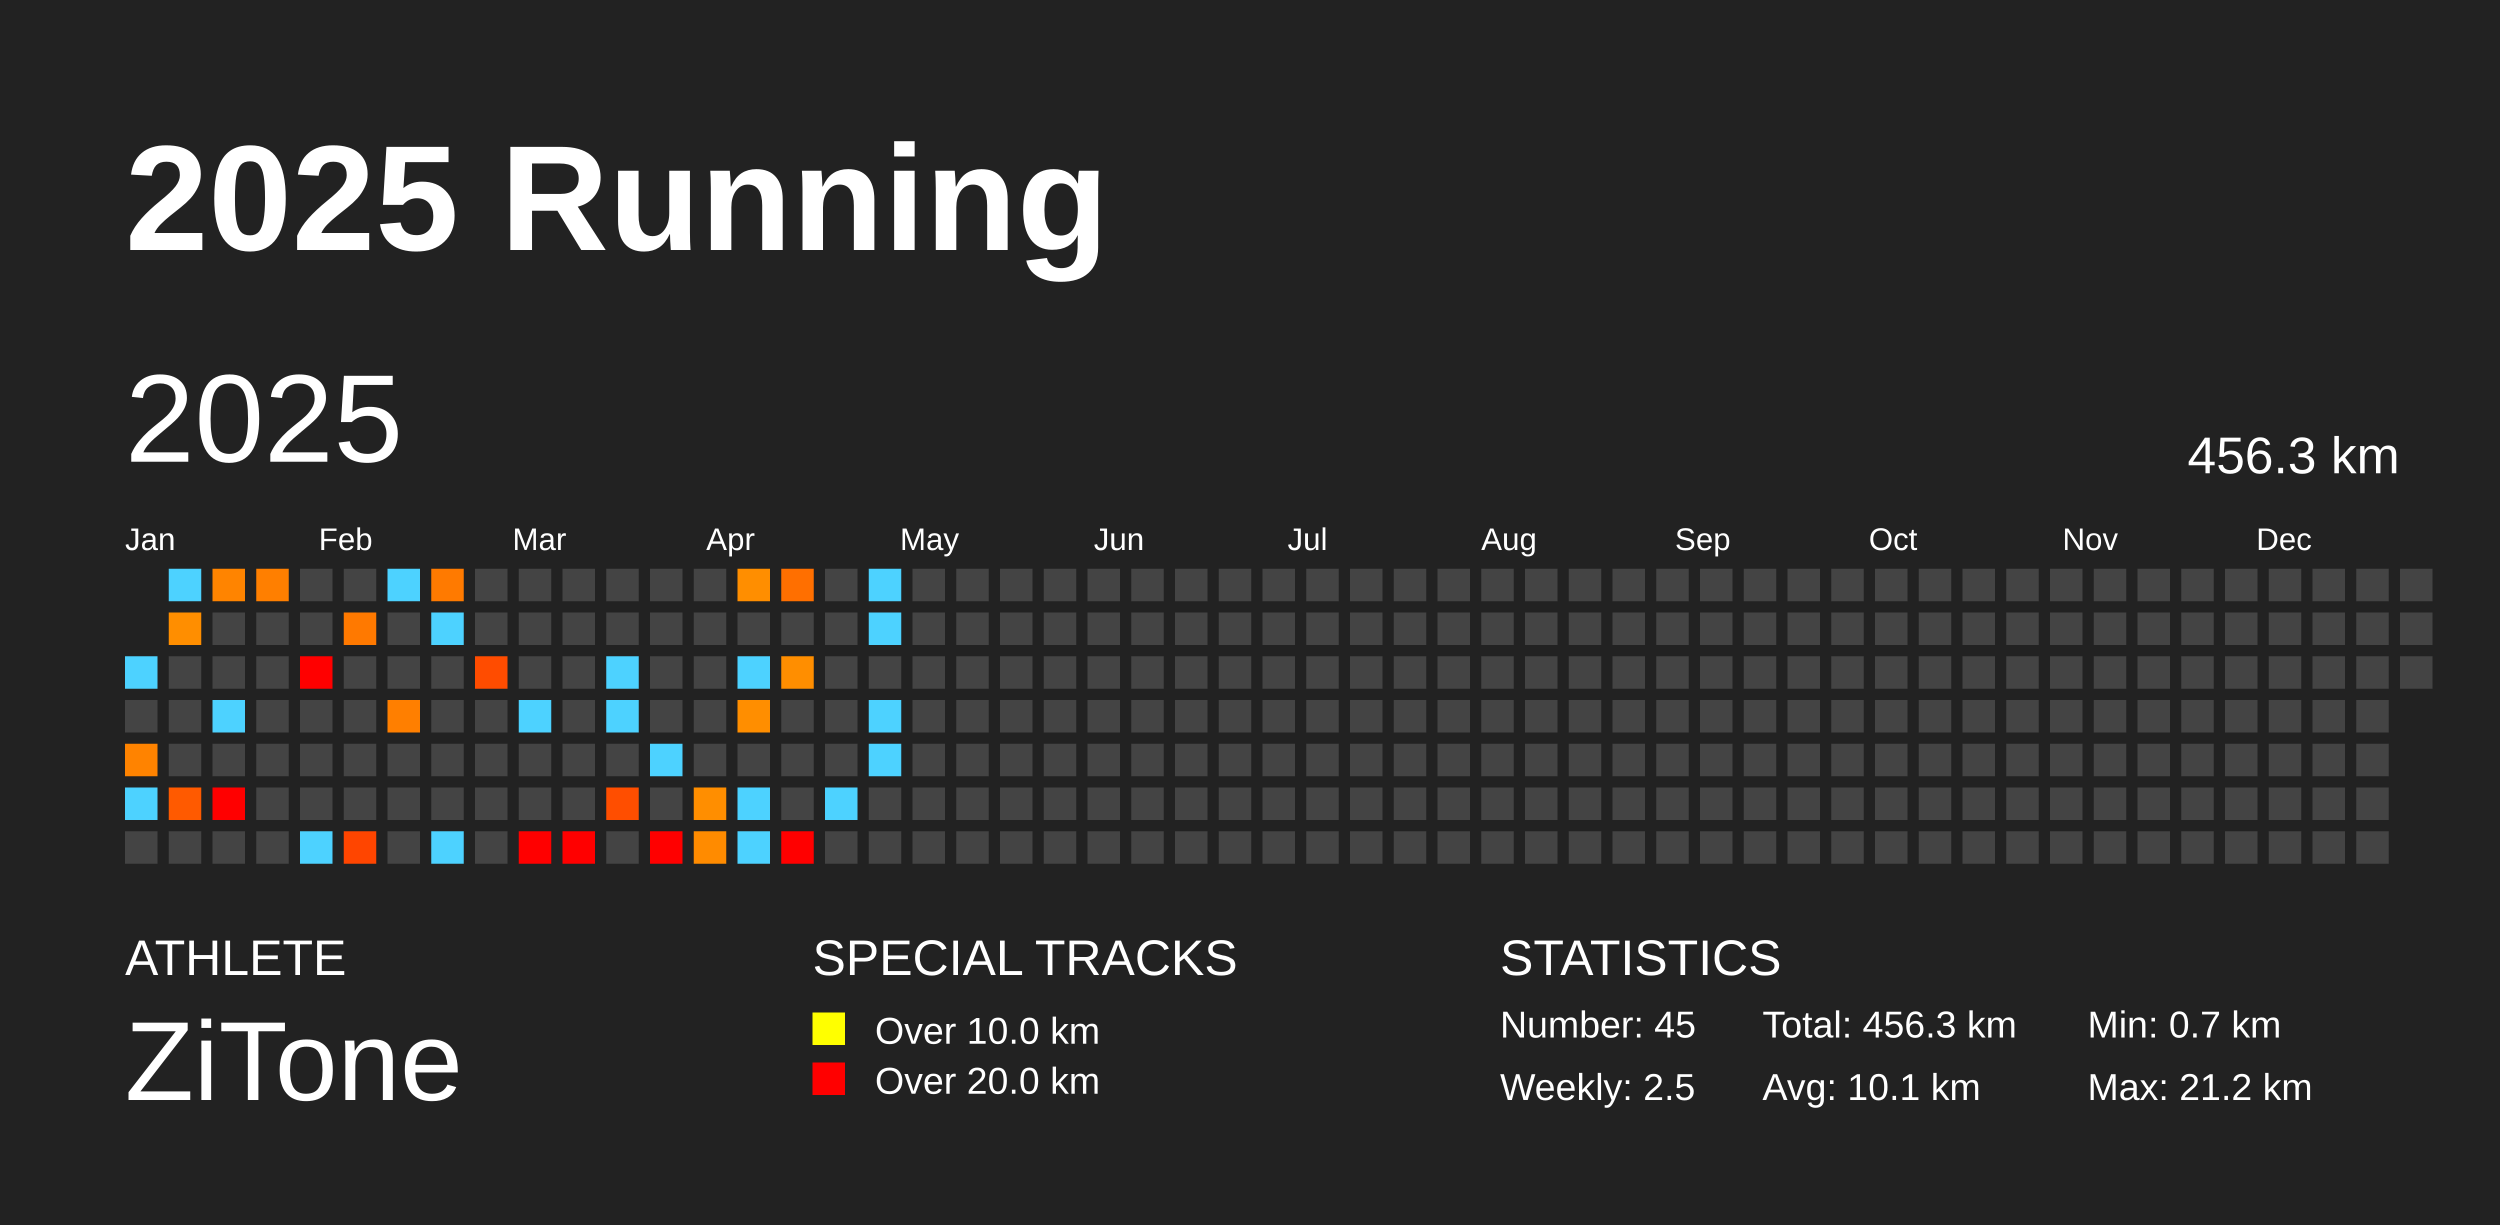
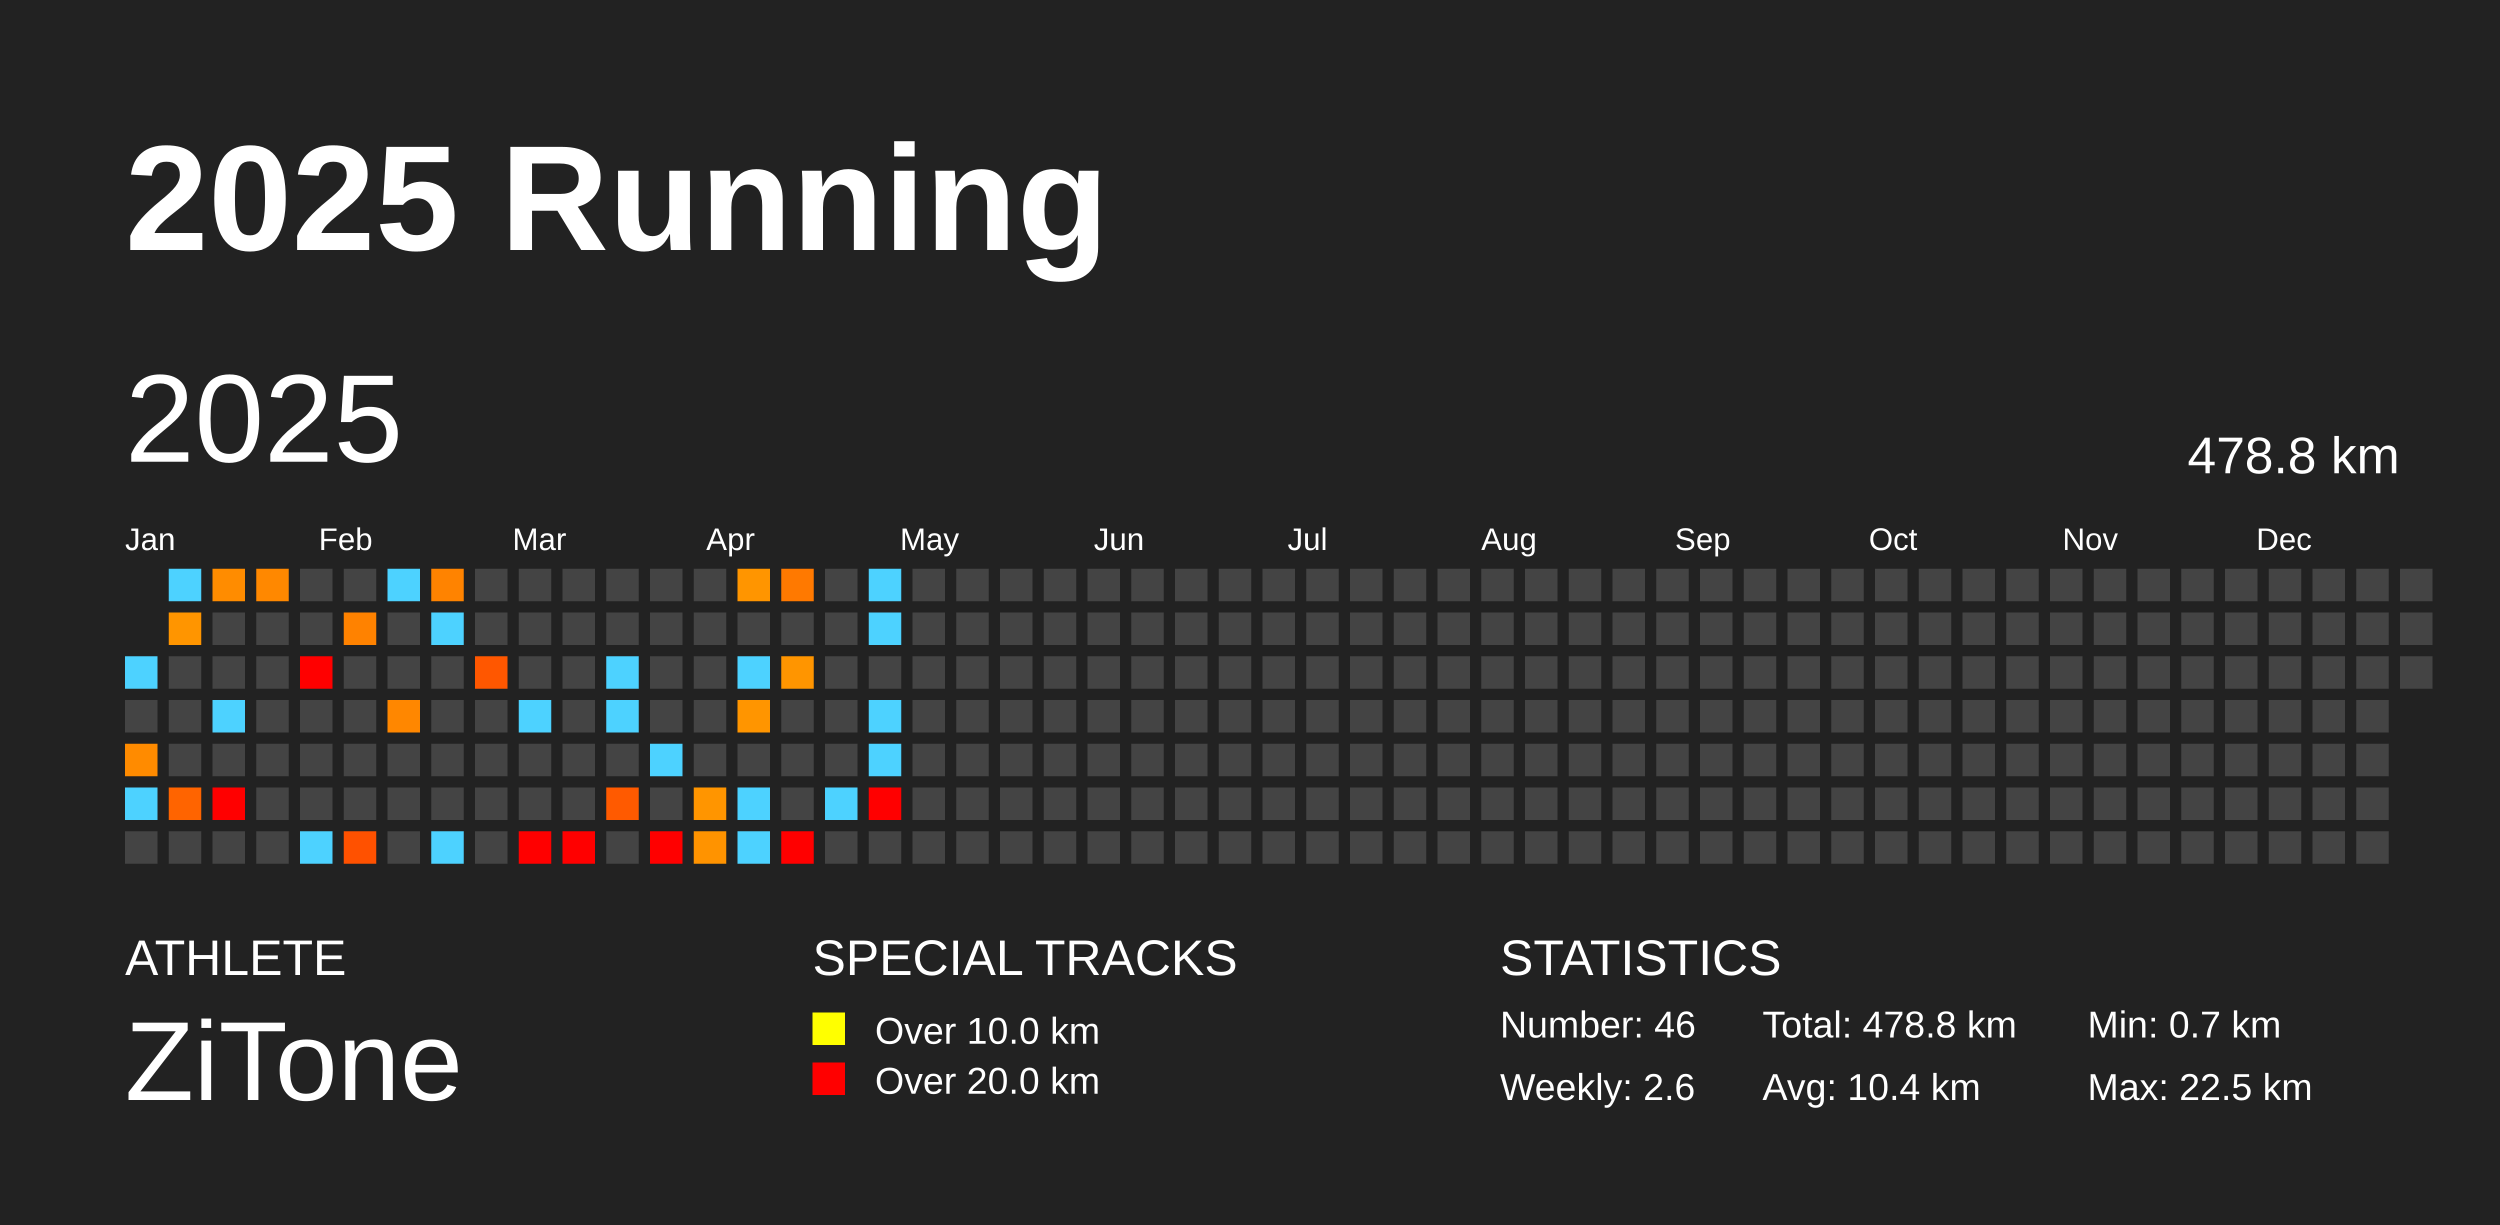
<svg xmlns="http://www.w3.org/2000/svg" baseProfile="full" height="98mm" version="1.1" viewBox="0,0,200,98" width="200mm">
  <defs />
  <rect fill="#222222" height="98" width="200" x="0" y="0" />
  <text fill="#FFFFFF" style="font-size:12px; font-family:Arial; font-weight:bold;" x="10" y="20">2025 Running</text>
  <text fill="#FFFFFF" style="font-size:4px; font-family:Arial" x="10" y="78">ATHLETE</text>
  <text fill="#FFFFFF" style="font-size:9px; font-family:Arial" x="10" y="88">ZiTone</text>
  <text fill="#FFFFFF" style="font-size:4px; font-family:Arial" x="65" y="78">SPECIAL TRACKS</text>
  <rect fill="yellow" height="2.6" width="2.6" x="65" y="81" />
  <text fill="#FFFFFF" style="font-size:3px; font-family:Arial" x="70" y="83.5">Over 10.0 km</text>
  <rect fill="red" height="2.6" width="2.6" x="65" y="85" />
  <text fill="#FFFFFF" style="font-size:3px; font-family:Arial" x="70" y="87.5">Over 20.0 km</text>
  <text fill="#FFFFFF" style="font-size:4px; font-family:Arial" x="120" y="78">STATISTICS</text>
-   <text fill="#FFFFFF" style="font-size:3px; font-family:Arial" x="120" y="83">Number: 45</text>
-   <text fill="#FFFFFF" style="font-size:3px; font-family:Arial" x="120" y="88">Weekly: 2.5</text>
-   <text fill="#FFFFFF" style="font-size:3px; font-family:Arial" x="141" y="83">Total: 456.3 km</text>
-   <text fill="#FFFFFF" style="font-size:3px; font-family:Arial" x="141" y="88">Avg: 10.1 km</text>
+   <text fill="#FFFFFF" style="font-size:3px; font-family:Arial" x="120" y="83">Number: 46</text>
+   <text fill="#FFFFFF" style="font-size:3px; font-family:Arial" x="120" y="88">Weekly: 2.6</text>
+   <text fill="#FFFFFF" style="font-size:3px; font-family:Arial" x="141" y="83">Total: 478.8 km</text>
+   <text fill="#FFFFFF" style="font-size:3px; font-family:Arial" x="141" y="88">Avg: 10.4 km</text>
  <text fill="#FFFFFF" style="font-size:3px; font-family:Arial" x="167" y="83">Min: 0.7 km</text>
-   <text fill="#FFFFFF" style="font-size:3px; font-family:Arial" x="167" y="88">Max: 21.2 km</text>
+   <text fill="#FFFFFF" style="font-size:3px; font-family:Arial" x="167" y="88">Max: 22.5 km</text>
  <text dominant-baseline="hanging" fill="#FFFFFF" style="font-size:10.0px; font-family:Arial;" x="10" y="30">2025</text>
-   <text dominant-baseline="hanging" fill="#FFFFFF" style="font-size:4.125px; font-family:Arial;" x="175" y="35">456.3 km</text>
+   <text dominant-baseline="hanging" fill="#FFFFFF" style="font-size:4.125px; font-family:Arial;" x="175" y="35">478.8 km</text>
  <text fill="#FFFFFF" style="font-size:2.5px; font-family:Arial" x="10.0" y="44">Jan</text>
  <text fill="#FFFFFF" style="font-size:2.5px; font-family:Arial" x="25.5" y="44">Feb</text>
  <text fill="#FFFFFF" style="font-size:2.5px; font-family:Arial" x="41.0" y="44">Mar</text>
  <text fill="#FFFFFF" style="font-size:2.5px; font-family:Arial" x="56.5" y="44">Apr</text>
  <text fill="#FFFFFF" style="font-size:2.5px; font-family:Arial" x="72.0" y="44">May</text>
  <text fill="#FFFFFF" style="font-size:2.5px; font-family:Arial" x="87.5" y="44">Jun</text>
  <text fill="#FFFFFF" style="font-size:2.5px; font-family:Arial" x="103.0" y="44">Jul</text>
  <text fill="#FFFFFF" style="font-size:2.5px; font-family:Arial" x="118.5" y="44">Aug</text>
  <text fill="#FFFFFF" style="font-size:2.5px; font-family:Arial" x="134.0" y="44">Sep</text>
  <text fill="#FFFFFF" style="font-size:2.5px; font-family:Arial" x="149.5" y="44">Oct</text>
  <text fill="#FFFFFF" style="font-size:2.5px; font-family:Arial" x="165.0" y="44">Nov</text>
  <text fill="#FFFFFF" style="font-size:2.5px; font-family:Arial" x="180.5" y="44">Dec</text>
  <rect fill="#4dd2ff" height="2.6" width="2.6" x="10.0" y="52.5" />
  <rect fill="#444444" height="2.6" width="2.6" x="10.0" y="56.0" />
-   <rect fill="#ff8300" height="2.6" width="2.6" x="10.0" y="59.5" />
+   <rect fill="#ff8b00" height="2.6" width="2.6" x="10.0" y="59.5" />
  <rect fill="#4dd2ff" height="2.6" width="2.6" x="10.0" y="63.0" />
  <rect fill="#444444" height="2.6" width="2.6" x="10.0" y="66.5" />
  <rect fill="#4dd2ff" height="2.6" width="2.6" x="13.5" y="45.5" />
-   <rect fill="#ff8e00" height="2.6" width="2.6" x="13.5" y="49.0" />
+   <rect fill="#ff9500" height="2.6" width="2.6" x="13.5" y="49.0" />
  <rect fill="#444444" height="2.6" width="2.6" x="13.5" y="52.5" />
  <rect fill="#444444" height="2.6" width="2.6" x="13.5" y="56.0" />
  <rect fill="#444444" height="2.6" width="2.6" x="13.5" y="59.5" />
-   <rect fill="#ff5a00" height="2.6" width="2.6" x="13.5" y="63.0" />
+   <rect fill="#ff6400" height="2.6" width="2.6" x="13.5" y="63.0" />
  <rect fill="#444444" height="2.6" width="2.6" x="13.5" y="66.5" />
-   <rect fill="#ff8400" height="2.6" width="2.6" x="17.0" y="45.5" />
+   <rect fill="#ff8c00" height="2.6" width="2.6" x="17.0" y="45.5" />
  <rect fill="#444444" height="2.6" width="2.6" x="17.0" y="49.0" />
  <rect fill="#444444" height="2.6" width="2.6" x="17.0" y="52.5" />
  <rect fill="#4dd2ff" height="2.6" width="2.6" x="17.0" y="56.0" />
  <rect fill="#444444" height="2.6" width="2.6" x="17.0" y="59.5" />
  <rect fill="red" height="2.6" width="2.6" x="17.0" y="63.0" />
  <rect fill="#444444" height="2.6" width="2.6" x="17.0" y="66.5" />
-   <rect fill="#ff7f00" height="2.6" width="2.6" x="20.5" y="45.5" />
+   <rect fill="#ff8800" height="2.6" width="2.6" x="20.5" y="45.5" />
  <rect fill="#444444" height="2.6" width="2.6" x="20.5" y="49.0" />
  <rect fill="#444444" height="2.6" width="2.6" x="20.5" y="52.5" />
  <rect fill="#444444" height="2.6" width="2.6" x="20.5" y="56.0" />
  <rect fill="#444444" height="2.6" width="2.6" x="20.5" y="59.5" />
  <rect fill="#444444" height="2.6" width="2.6" x="20.5" y="63.0" />
  <rect fill="#444444" height="2.6" width="2.6" x="20.5" y="66.5" />
  <rect fill="#444444" height="2.6" width="2.6" x="24.0" y="45.5" />
  <rect fill="#444444" height="2.6" width="2.6" x="24.0" y="49.0" />
  <rect fill="red" height="2.6" width="2.6" x="24.0" y="52.5" />
  <rect fill="#444444" height="2.6" width="2.6" x="24.0" y="56.0" />
  <rect fill="#444444" height="2.6" width="2.6" x="24.0" y="59.5" />
  <rect fill="#444444" height="2.6" width="2.6" x="24.0" y="63.0" />
  <rect fill="#4dd2ff" height="2.6" width="2.6" x="24.0" y="66.5" />
  <rect fill="#444444" height="2.6" width="2.6" x="27.5" y="45.5" />
-   <rect fill="#ff7900" height="2.6" width="2.6" x="27.5" y="49.0" />
+   <rect fill="#ff8200" height="2.6" width="2.6" x="27.5" y="49.0" />
  <rect fill="#444444" height="2.6" width="2.6" x="27.5" y="52.5" />
  <rect fill="#444444" height="2.6" width="2.6" x="27.5" y="56.0" />
  <rect fill="#444444" height="2.6" width="2.6" x="27.5" y="59.5" />
  <rect fill="#444444" height="2.6" width="2.6" x="27.5" y="63.0" />
-   <rect fill="#ff4500" height="2.6" width="2.6" x="27.5" y="66.5" />
+   <rect fill="#ff5100" height="2.6" width="2.6" x="27.5" y="66.5" />
  <rect fill="#4dd2ff" height="2.6" width="2.6" x="31.0" y="45.5" />
  <rect fill="#444444" height="2.6" width="2.6" x="31.0" y="49.0" />
  <rect fill="#444444" height="2.6" width="2.6" x="31.0" y="52.5" />
-   <rect fill="#ff7f00" height="2.6" width="2.6" x="31.0" y="56.0" />
+   <rect fill="#ff8700" height="2.6" width="2.6" x="31.0" y="56.0" />
  <rect fill="#444444" height="2.6" width="2.6" x="31.0" y="59.5" />
  <rect fill="#444444" height="2.6" width="2.6" x="31.0" y="63.0" />
  <rect fill="#444444" height="2.6" width="2.6" x="31.0" y="66.5" />
-   <rect fill="#ff7a00" height="2.6" width="2.6" x="34.5" y="45.5" />
+   <rect fill="#ff8300" height="2.6" width="2.6" x="34.5" y="45.5" />
  <rect fill="#4dd2ff" height="2.6" width="2.6" x="34.5" y="49.0" />
  <rect fill="#444444" height="2.6" width="2.6" x="34.5" y="52.5" />
  <rect fill="#444444" height="2.6" width="2.6" x="34.5" y="56.0" />
  <rect fill="#444444" height="2.6" width="2.6" x="34.5" y="59.5" />
  <rect fill="#444444" height="2.6" width="2.6" x="34.5" y="63.0" />
  <rect fill="#4dd2ff" height="2.6" width="2.6" x="34.5" y="66.5" />
  <rect fill="#444444" height="2.6" width="2.6" x="38.0" y="45.5" />
  <rect fill="#444444" height="2.6" width="2.6" x="38.0" y="49.0" />
-   <rect fill="#ff4c00" height="2.6" width="2.6" x="38.0" y="52.5" />
+   <rect fill="#ff5700" height="2.6" width="2.6" x="38.0" y="52.5" />
  <rect fill="#444444" height="2.6" width="2.6" x="38.0" y="56.0" />
  <rect fill="#444444" height="2.6" width="2.6" x="38.0" y="59.5" />
  <rect fill="#444444" height="2.6" width="2.6" x="38.0" y="63.0" />
  <rect fill="#444444" height="2.6" width="2.6" x="38.0" y="66.5" />
  <rect fill="#444444" height="2.6" width="2.6" x="41.5" y="45.5" />
  <rect fill="#444444" height="2.6" width="2.6" x="41.5" y="49.0" />
  <rect fill="#444444" height="2.6" width="2.6" x="41.5" y="52.5" />
  <rect fill="#4dd2ff" height="2.6" width="2.6" x="41.5" y="56.0" />
  <rect fill="#444444" height="2.6" width="2.6" x="41.5" y="59.5" />
  <rect fill="#444444" height="2.6" width="2.6" x="41.5" y="63.0" />
  <rect fill="red" height="2.6" width="2.6" x="41.5" y="66.5" />
  <rect fill="#444444" height="2.6" width="2.6" x="45.0" y="45.5" />
  <rect fill="#444444" height="2.6" width="2.6" x="45.0" y="49.0" />
  <rect fill="#444444" height="2.6" width="2.6" x="45.0" y="52.5" />
  <rect fill="#444444" height="2.6" width="2.6" x="45.0" y="56.0" />
  <rect fill="#444444" height="2.6" width="2.6" x="45.0" y="59.5" />
  <rect fill="#444444" height="2.6" width="2.6" x="45.0" y="63.0" />
  <rect fill="red" height="2.6" width="2.6" x="45.0" y="66.5" />
  <rect fill="#444444" height="2.6" width="2.6" x="48.5" y="45.5" />
  <rect fill="#444444" height="2.6" width="2.6" x="48.5" y="49.0" />
  <rect fill="#4dd2ff" height="2.6" width="2.6" x="48.5" y="52.5" />
  <rect fill="#4dd2ff" height="2.6" width="2.6" x="48.5" y="56.0" />
  <rect fill="#444444" height="2.6" width="2.6" x="48.5" y="59.5" />
-   <rect fill="#ff4e00" height="2.6" width="2.6" x="48.5" y="63.0" />
+   <rect fill="#ff5a00" height="2.6" width="2.6" x="48.5" y="63.0" />
  <rect fill="#444444" height="2.6" width="2.6" x="48.5" y="66.5" />
  <rect fill="#444444" height="2.6" width="2.6" x="52.0" y="45.5" />
  <rect fill="#444444" height="2.6" width="2.6" x="52.0" y="49.0" />
  <rect fill="#444444" height="2.6" width="2.6" x="52.0" y="52.5" />
  <rect fill="#444444" height="2.6" width="2.6" x="52.0" y="56.0" />
  <rect fill="#4dd2ff" height="2.6" width="2.6" x="52.0" y="59.5" />
  <rect fill="#444444" height="2.6" width="2.6" x="52.0" y="63.0" />
  <rect fill="red" height="2.6" width="2.6" x="52.0" y="66.5" />
  <rect fill="#444444" height="2.6" width="2.6" x="55.5" y="45.5" />
  <rect fill="#444444" height="2.6" width="2.6" x="55.5" y="49.0" />
  <rect fill="#444444" height="2.6" width="2.6" x="55.5" y="52.5" />
  <rect fill="#444444" height="2.6" width="2.6" x="55.5" y="56.0" />
  <rect fill="#444444" height="2.6" width="2.6" x="55.5" y="59.5" />
-   <rect fill="#ff8e00" height="2.6" width="2.6" x="55.5" y="63.0" />
-   <rect fill="#ff8b00" height="2.6" width="2.6" x="55.5" y="66.5" />
-   <rect fill="#ff8e00" height="2.6" width="2.6" x="59.0" y="45.5" />
+   <rect fill="#ff9500" height="2.6" width="2.6" x="55.5" y="63.0" />
+   <rect fill="#ff9300" height="2.6" width="2.6" x="55.5" y="66.5" />
+   <rect fill="#ff9500" height="2.6" width="2.6" x="59.0" y="45.5" />
  <rect fill="#444444" height="2.6" width="2.6" x="59.0" y="49.0" />
  <rect fill="#4dd2ff" height="2.6" width="2.6" x="59.0" y="52.5" />
-   <rect fill="#ff8e00" height="2.6" width="2.6" x="59.0" y="56.0" />
+   <rect fill="#ff9500" height="2.6" width="2.6" x="59.0" y="56.0" />
  <rect fill="#444444" height="2.6" width="2.6" x="59.0" y="59.5" />
  <rect fill="#4dd2ff" height="2.6" width="2.6" x="59.0" y="63.0" />
  <rect fill="#4dd2ff" height="2.6" width="2.6" x="59.0" y="66.5" />
-   <rect fill="#ff6f00" height="2.6" width="2.6" x="62.5" y="45.5" />
+   <rect fill="#ff7900" height="2.6" width="2.6" x="62.5" y="45.5" />
  <rect fill="#444444" height="2.6" width="2.6" x="62.5" y="49.0" />
-   <rect fill="#ff8e00" height="2.6" width="2.6" x="62.5" y="52.5" />
+   <rect fill="#ff9500" height="2.6" width="2.6" x="62.5" y="52.5" />
  <rect fill="#444444" height="2.6" width="2.6" x="62.5" y="56.0" />
  <rect fill="#444444" height="2.6" width="2.6" x="62.5" y="59.5" />
  <rect fill="#444444" height="2.6" width="2.6" x="62.5" y="63.0" />
  <rect fill="red" height="2.6" width="2.6" x="62.5" y="66.5" />
  <rect fill="#444444" height="2.6" width="2.6" x="66.0" y="45.5" />
  <rect fill="#444444" height="2.6" width="2.6" x="66.0" y="49.0" />
  <rect fill="#444444" height="2.6" width="2.6" x="66.0" y="52.5" />
  <rect fill="#444444" height="2.6" width="2.6" x="66.0" y="56.0" />
  <rect fill="#444444" height="2.6" width="2.6" x="66.0" y="59.5" />
  <rect fill="#4dd2ff" height="2.6" width="2.6" x="66.0" y="63.0" />
  <rect fill="#444444" height="2.6" width="2.6" x="66.0" y="66.5" />
  <rect fill="#4dd2ff" height="2.6" width="2.6" x="69.5" y="45.5" />
  <rect fill="#4dd2ff" height="2.6" width="2.6" x="69.5" y="49.0" />
  <rect fill="#444444" height="2.6" width="2.6" x="69.5" y="52.5" />
  <rect fill="#4dd2ff" height="2.6" width="2.6" x="69.5" y="56.0" />
  <rect fill="#4dd2ff" height="2.6" width="2.6" x="69.5" y="59.5" />
-   <rect fill="#444444" height="2.6" width="2.6" x="69.5" y="63.0" />
+   <rect fill="red" height="2.6" width="2.6" x="69.5" y="63.0" />
  <rect fill="#444444" height="2.6" width="2.6" x="69.5" y="66.5" />
  <rect fill="#444444" height="2.6" width="2.6" x="73.0" y="45.5" />
  <rect fill="#444444" height="2.6" width="2.6" x="73.0" y="49.0" />
  <rect fill="#444444" height="2.6" width="2.6" x="73.0" y="52.5" />
  <rect fill="#444444" height="2.6" width="2.6" x="73.0" y="56.0" />
  <rect fill="#444444" height="2.6" width="2.6" x="73.0" y="59.5" />
  <rect fill="#444444" height="2.6" width="2.6" x="73.0" y="63.0" />
  <rect fill="#444444" height="2.6" width="2.6" x="73.0" y="66.5" />
  <rect fill="#444444" height="2.6" width="2.6" x="76.5" y="45.5" />
  <rect fill="#444444" height="2.6" width="2.6" x="76.5" y="49.0" />
  <rect fill="#444444" height="2.6" width="2.6" x="76.5" y="52.5" />
  <rect fill="#444444" height="2.6" width="2.6" x="76.5" y="56.0" />
  <rect fill="#444444" height="2.6" width="2.6" x="76.5" y="59.5" />
  <rect fill="#444444" height="2.6" width="2.6" x="76.5" y="63.0" />
  <rect fill="#444444" height="2.6" width="2.6" x="76.5" y="66.5" />
  <rect fill="#444444" height="2.6" width="2.6" x="80.0" y="45.5" />
  <rect fill="#444444" height="2.6" width="2.6" x="80.0" y="49.0" />
  <rect fill="#444444" height="2.6" width="2.6" x="80.0" y="52.5" />
  <rect fill="#444444" height="2.6" width="2.6" x="80.0" y="56.0" />
  <rect fill="#444444" height="2.6" width="2.6" x="80.0" y="59.5" />
  <rect fill="#444444" height="2.6" width="2.6" x="80.0" y="63.0" />
  <rect fill="#444444" height="2.6" width="2.6" x="80.0" y="66.5" />
  <rect fill="#444444" height="2.6" width="2.6" x="83.5" y="45.5" />
  <rect fill="#444444" height="2.6" width="2.6" x="83.5" y="49.0" />
  <rect fill="#444444" height="2.6" width="2.6" x="83.5" y="52.5" />
  <rect fill="#444444" height="2.6" width="2.6" x="83.5" y="56.0" />
  <rect fill="#444444" height="2.6" width="2.6" x="83.5" y="59.5" />
  <rect fill="#444444" height="2.6" width="2.6" x="83.5" y="63.0" />
  <rect fill="#444444" height="2.6" width="2.6" x="83.5" y="66.5" />
  <rect fill="#444444" height="2.6" width="2.6" x="87.0" y="45.5" />
  <rect fill="#444444" height="2.6" width="2.6" x="87.0" y="49.0" />
  <rect fill="#444444" height="2.6" width="2.6" x="87.0" y="52.5" />
  <rect fill="#444444" height="2.6" width="2.6" x="87.0" y="56.0" />
  <rect fill="#444444" height="2.6" width="2.6" x="87.0" y="59.5" />
  <rect fill="#444444" height="2.6" width="2.6" x="87.0" y="63.0" />
  <rect fill="#444444" height="2.6" width="2.6" x="87.0" y="66.5" />
  <rect fill="#444444" height="2.6" width="2.6" x="90.5" y="45.5" />
  <rect fill="#444444" height="2.6" width="2.6" x="90.5" y="49.0" />
  <rect fill="#444444" height="2.6" width="2.6" x="90.5" y="52.5" />
  <rect fill="#444444" height="2.6" width="2.6" x="90.5" y="56.0" />
  <rect fill="#444444" height="2.6" width="2.6" x="90.5" y="59.5" />
  <rect fill="#444444" height="2.6" width="2.6" x="90.5" y="63.0" />
  <rect fill="#444444" height="2.6" width="2.6" x="90.5" y="66.5" />
  <rect fill="#444444" height="2.6" width="2.6" x="94.0" y="45.5" />
  <rect fill="#444444" height="2.6" width="2.6" x="94.0" y="49.0" />
  <rect fill="#444444" height="2.6" width="2.6" x="94.0" y="52.5" />
  <rect fill="#444444" height="2.6" width="2.6" x="94.0" y="56.0" />
  <rect fill="#444444" height="2.6" width="2.6" x="94.0" y="59.5" />
  <rect fill="#444444" height="2.6" width="2.6" x="94.0" y="63.0" />
  <rect fill="#444444" height="2.6" width="2.6" x="94.0" y="66.5" />
  <rect fill="#444444" height="2.6" width="2.6" x="97.5" y="45.5" />
  <rect fill="#444444" height="2.6" width="2.6" x="97.5" y="49.0" />
  <rect fill="#444444" height="2.6" width="2.6" x="97.5" y="52.5" />
  <rect fill="#444444" height="2.6" width="2.6" x="97.5" y="56.0" />
  <rect fill="#444444" height="2.6" width="2.6" x="97.5" y="59.5" />
  <rect fill="#444444" height="2.6" width="2.6" x="97.5" y="63.0" />
  <rect fill="#444444" height="2.6" width="2.6" x="97.5" y="66.5" />
  <rect fill="#444444" height="2.6" width="2.6" x="101.0" y="45.5" />
  <rect fill="#444444" height="2.6" width="2.6" x="101.0" y="49.0" />
  <rect fill="#444444" height="2.6" width="2.6" x="101.0" y="52.5" />
  <rect fill="#444444" height="2.6" width="2.6" x="101.0" y="56.0" />
  <rect fill="#444444" height="2.6" width="2.6" x="101.0" y="59.5" />
  <rect fill="#444444" height="2.6" width="2.6" x="101.0" y="63.0" />
  <rect fill="#444444" height="2.6" width="2.6" x="101.0" y="66.5" />
  <rect fill="#444444" height="2.6" width="2.6" x="104.5" y="45.5" />
  <rect fill="#444444" height="2.6" width="2.6" x="104.5" y="49.0" />
  <rect fill="#444444" height="2.6" width="2.6" x="104.5" y="52.5" />
  <rect fill="#444444" height="2.6" width="2.6" x="104.5" y="56.0" />
  <rect fill="#444444" height="2.6" width="2.6" x="104.5" y="59.5" />
  <rect fill="#444444" height="2.6" width="2.6" x="104.5" y="63.0" />
  <rect fill="#444444" height="2.6" width="2.6" x="104.5" y="66.5" />
  <rect fill="#444444" height="2.6" width="2.6" x="108.0" y="45.5" />
  <rect fill="#444444" height="2.6" width="2.6" x="108.0" y="49.0" />
  <rect fill="#444444" height="2.6" width="2.6" x="108.0" y="52.5" />
  <rect fill="#444444" height="2.6" width="2.6" x="108.0" y="56.0" />
  <rect fill="#444444" height="2.6" width="2.6" x="108.0" y="59.5" />
  <rect fill="#444444" height="2.6" width="2.6" x="108.0" y="63.0" />
  <rect fill="#444444" height="2.6" width="2.6" x="108.0" y="66.5" />
  <rect fill="#444444" height="2.6" width="2.6" x="111.5" y="45.5" />
  <rect fill="#444444" height="2.6" width="2.6" x="111.5" y="49.0" />
  <rect fill="#444444" height="2.6" width="2.6" x="111.5" y="52.5" />
  <rect fill="#444444" height="2.6" width="2.6" x="111.5" y="56.0" />
  <rect fill="#444444" height="2.6" width="2.6" x="111.5" y="59.5" />
  <rect fill="#444444" height="2.6" width="2.6" x="111.5" y="63.0" />
  <rect fill="#444444" height="2.6" width="2.6" x="111.5" y="66.5" />
  <rect fill="#444444" height="2.6" width="2.6" x="115.0" y="45.5" />
  <rect fill="#444444" height="2.6" width="2.6" x="115.0" y="49.0" />
  <rect fill="#444444" height="2.6" width="2.6" x="115.0" y="52.5" />
  <rect fill="#444444" height="2.6" width="2.6" x="115.0" y="56.0" />
  <rect fill="#444444" height="2.6" width="2.6" x="115.0" y="59.5" />
  <rect fill="#444444" height="2.6" width="2.6" x="115.0" y="63.0" />
  <rect fill="#444444" height="2.6" width="2.6" x="115.0" y="66.5" />
  <rect fill="#444444" height="2.6" width="2.6" x="118.5" y="45.5" />
  <rect fill="#444444" height="2.6" width="2.6" x="118.5" y="49.0" />
  <rect fill="#444444" height="2.6" width="2.6" x="118.5" y="52.5" />
  <rect fill="#444444" height="2.6" width="2.6" x="118.5" y="56.0" />
  <rect fill="#444444" height="2.6" width="2.6" x="118.5" y="59.5" />
  <rect fill="#444444" height="2.6" width="2.6" x="118.5" y="63.0" />
  <rect fill="#444444" height="2.6" width="2.6" x="118.5" y="66.5" />
  <rect fill="#444444" height="2.6" width="2.6" x="122.0" y="45.5" />
  <rect fill="#444444" height="2.6" width="2.6" x="122.0" y="49.0" />
  <rect fill="#444444" height="2.6" width="2.6" x="122.0" y="52.5" />
  <rect fill="#444444" height="2.6" width="2.6" x="122.0" y="56.0" />
  <rect fill="#444444" height="2.6" width="2.6" x="122.0" y="59.5" />
  <rect fill="#444444" height="2.6" width="2.6" x="122.0" y="63.0" />
  <rect fill="#444444" height="2.6" width="2.6" x="122.0" y="66.5" />
  <rect fill="#444444" height="2.6" width="2.6" x="125.5" y="45.5" />
  <rect fill="#444444" height="2.6" width="2.6" x="125.5" y="49.0" />
  <rect fill="#444444" height="2.6" width="2.6" x="125.5" y="52.5" />
  <rect fill="#444444" height="2.6" width="2.6" x="125.5" y="56.0" />
  <rect fill="#444444" height="2.6" width="2.6" x="125.5" y="59.5" />
  <rect fill="#444444" height="2.6" width="2.6" x="125.5" y="63.0" />
  <rect fill="#444444" height="2.6" width="2.6" x="125.5" y="66.5" />
  <rect fill="#444444" height="2.6" width="2.6" x="129.0" y="45.5" />
  <rect fill="#444444" height="2.6" width="2.6" x="129.0" y="49.0" />
  <rect fill="#444444" height="2.6" width="2.6" x="129.0" y="52.5" />
  <rect fill="#444444" height="2.6" width="2.6" x="129.0" y="56.0" />
  <rect fill="#444444" height="2.6" width="2.6" x="129.0" y="59.5" />
  <rect fill="#444444" height="2.6" width="2.6" x="129.0" y="63.0" />
  <rect fill="#444444" height="2.6" width="2.6" x="129.0" y="66.5" />
  <rect fill="#444444" height="2.6" width="2.6" x="132.5" y="45.5" />
  <rect fill="#444444" height="2.6" width="2.6" x="132.5" y="49.0" />
  <rect fill="#444444" height="2.6" width="2.6" x="132.5" y="52.5" />
  <rect fill="#444444" height="2.6" width="2.6" x="132.5" y="56.0" />
  <rect fill="#444444" height="2.6" width="2.6" x="132.5" y="59.5" />
  <rect fill="#444444" height="2.6" width="2.6" x="132.5" y="63.0" />
  <rect fill="#444444" height="2.6" width="2.6" x="132.5" y="66.5" />
  <rect fill="#444444" height="2.6" width="2.6" x="136.0" y="45.5" />
  <rect fill="#444444" height="2.6" width="2.6" x="136.0" y="49.0" />
  <rect fill="#444444" height="2.6" width="2.6" x="136.0" y="52.5" />
  <rect fill="#444444" height="2.6" width="2.6" x="136.0" y="56.0" />
  <rect fill="#444444" height="2.6" width="2.6" x="136.0" y="59.5" />
  <rect fill="#444444" height="2.6" width="2.6" x="136.0" y="63.0" />
  <rect fill="#444444" height="2.6" width="2.6" x="136.0" y="66.5" />
  <rect fill="#444444" height="2.6" width="2.6" x="139.5" y="45.5" />
  <rect fill="#444444" height="2.6" width="2.6" x="139.5" y="49.0" />
  <rect fill="#444444" height="2.6" width="2.6" x="139.5" y="52.5" />
  <rect fill="#444444" height="2.6" width="2.6" x="139.5" y="56.0" />
  <rect fill="#444444" height="2.6" width="2.6" x="139.5" y="59.5" />
  <rect fill="#444444" height="2.6" width="2.6" x="139.5" y="63.0" />
  <rect fill="#444444" height="2.6" width="2.6" x="139.5" y="66.5" />
  <rect fill="#444444" height="2.6" width="2.6" x="143.0" y="45.5" />
  <rect fill="#444444" height="2.6" width="2.6" x="143.0" y="49.0" />
  <rect fill="#444444" height="2.6" width="2.6" x="143.0" y="52.5" />
  <rect fill="#444444" height="2.6" width="2.6" x="143.0" y="56.0" />
  <rect fill="#444444" height="2.6" width="2.6" x="143.0" y="59.5" />
  <rect fill="#444444" height="2.6" width="2.6" x="143.0" y="63.0" />
  <rect fill="#444444" height="2.6" width="2.6" x="143.0" y="66.5" />
  <rect fill="#444444" height="2.6" width="2.6" x="146.5" y="45.5" />
  <rect fill="#444444" height="2.6" width="2.6" x="146.5" y="49.0" />
  <rect fill="#444444" height="2.6" width="2.6" x="146.5" y="52.5" />
  <rect fill="#444444" height="2.6" width="2.6" x="146.5" y="56.0" />
  <rect fill="#444444" height="2.6" width="2.6" x="146.5" y="59.5" />
  <rect fill="#444444" height="2.6" width="2.6" x="146.5" y="63.0" />
  <rect fill="#444444" height="2.6" width="2.6" x="146.5" y="66.5" />
  <rect fill="#444444" height="2.6" width="2.6" x="150.0" y="45.5" />
  <rect fill="#444444" height="2.6" width="2.6" x="150.0" y="49.0" />
  <rect fill="#444444" height="2.6" width="2.6" x="150.0" y="52.5" />
  <rect fill="#444444" height="2.6" width="2.6" x="150.0" y="56.0" />
  <rect fill="#444444" height="2.6" width="2.6" x="150.0" y="59.5" />
  <rect fill="#444444" height="2.6" width="2.6" x="150.0" y="63.0" />
  <rect fill="#444444" height="2.6" width="2.6" x="150.0" y="66.5" />
  <rect fill="#444444" height="2.6" width="2.6" x="153.5" y="45.5" />
  <rect fill="#444444" height="2.6" width="2.6" x="153.5" y="49.0" />
  <rect fill="#444444" height="2.6" width="2.6" x="153.5" y="52.5" />
  <rect fill="#444444" height="2.6" width="2.6" x="153.5" y="56.0" />
  <rect fill="#444444" height="2.6" width="2.6" x="153.5" y="59.5" />
  <rect fill="#444444" height="2.6" width="2.6" x="153.5" y="63.0" />
  <rect fill="#444444" height="2.6" width="2.6" x="153.5" y="66.5" />
  <rect fill="#444444" height="2.6" width="2.6" x="157.0" y="45.5" />
  <rect fill="#444444" height="2.6" width="2.6" x="157.0" y="49.0" />
  <rect fill="#444444" height="2.6" width="2.6" x="157.0" y="52.5" />
  <rect fill="#444444" height="2.6" width="2.6" x="157.0" y="56.0" />
  <rect fill="#444444" height="2.6" width="2.6" x="157.0" y="59.5" />
  <rect fill="#444444" height="2.6" width="2.6" x="157.0" y="63.0" />
  <rect fill="#444444" height="2.6" width="2.6" x="157.0" y="66.5" />
  <rect fill="#444444" height="2.6" width="2.6" x="160.5" y="45.5" />
  <rect fill="#444444" height="2.6" width="2.6" x="160.5" y="49.0" />
  <rect fill="#444444" height="2.6" width="2.6" x="160.5" y="52.5" />
  <rect fill="#444444" height="2.6" width="2.6" x="160.5" y="56.0" />
  <rect fill="#444444" height="2.6" width="2.6" x="160.5" y="59.5" />
  <rect fill="#444444" height="2.6" width="2.6" x="160.5" y="63.0" />
  <rect fill="#444444" height="2.6" width="2.6" x="160.5" y="66.5" />
  <rect fill="#444444" height="2.6" width="2.6" x="164.0" y="45.5" />
  <rect fill="#444444" height="2.6" width="2.6" x="164.0" y="49.0" />
  <rect fill="#444444" height="2.6" width="2.6" x="164.0" y="52.5" />
  <rect fill="#444444" height="2.6" width="2.6" x="164.0" y="56.0" />
  <rect fill="#444444" height="2.6" width="2.6" x="164.0" y="59.5" />
  <rect fill="#444444" height="2.6" width="2.6" x="164.0" y="63.0" />
  <rect fill="#444444" height="2.6" width="2.6" x="164.0" y="66.5" />
  <rect fill="#444444" height="2.6" width="2.6" x="167.5" y="45.5" />
  <rect fill="#444444" height="2.6" width="2.6" x="167.5" y="49.0" />
  <rect fill="#444444" height="2.6" width="2.6" x="167.5" y="52.5" />
  <rect fill="#444444" height="2.6" width="2.6" x="167.5" y="56.0" />
  <rect fill="#444444" height="2.6" width="2.6" x="167.5" y="59.5" />
  <rect fill="#444444" height="2.6" width="2.6" x="167.5" y="63.0" />
  <rect fill="#444444" height="2.6" width="2.6" x="167.5" y="66.5" />
  <rect fill="#444444" height="2.6" width="2.6" x="171.0" y="45.5" />
  <rect fill="#444444" height="2.6" width="2.6" x="171.0" y="49.0" />
  <rect fill="#444444" height="2.6" width="2.6" x="171.0" y="52.5" />
  <rect fill="#444444" height="2.6" width="2.6" x="171.0" y="56.0" />
  <rect fill="#444444" height="2.6" width="2.6" x="171.0" y="59.5" />
  <rect fill="#444444" height="2.6" width="2.6" x="171.0" y="63.0" />
  <rect fill="#444444" height="2.6" width="2.6" x="171.0" y="66.5" />
  <rect fill="#444444" height="2.6" width="2.6" x="174.5" y="45.5" />
  <rect fill="#444444" height="2.6" width="2.6" x="174.5" y="49.0" />
  <rect fill="#444444" height="2.6" width="2.6" x="174.5" y="52.5" />
  <rect fill="#444444" height="2.6" width="2.6" x="174.5" y="56.0" />
  <rect fill="#444444" height="2.6" width="2.6" x="174.5" y="59.5" />
  <rect fill="#444444" height="2.6" width="2.6" x="174.5" y="63.0" />
  <rect fill="#444444" height="2.6" width="2.6" x="174.5" y="66.5" />
  <rect fill="#444444" height="2.6" width="2.6" x="178.0" y="45.5" />
  <rect fill="#444444" height="2.6" width="2.6" x="178.0" y="49.0" />
  <rect fill="#444444" height="2.6" width="2.6" x="178.0" y="52.5" />
  <rect fill="#444444" height="2.6" width="2.6" x="178.0" y="56.0" />
  <rect fill="#444444" height="2.6" width="2.6" x="178.0" y="59.5" />
  <rect fill="#444444" height="2.6" width="2.6" x="178.0" y="63.0" />
  <rect fill="#444444" height="2.6" width="2.6" x="178.0" y="66.5" />
  <rect fill="#444444" height="2.6" width="2.6" x="181.5" y="45.5" />
  <rect fill="#444444" height="2.6" width="2.6" x="181.5" y="49.0" />
  <rect fill="#444444" height="2.6" width="2.6" x="181.5" y="52.5" />
  <rect fill="#444444" height="2.6" width="2.6" x="181.5" y="56.0" />
  <rect fill="#444444" height="2.6" width="2.6" x="181.5" y="59.5" />
  <rect fill="#444444" height="2.6" width="2.6" x="181.5" y="63.0" />
  <rect fill="#444444" height="2.6" width="2.6" x="181.5" y="66.5" />
  <rect fill="#444444" height="2.6" width="2.6" x="185.0" y="45.5" />
  <rect fill="#444444" height="2.6" width="2.6" x="185.0" y="49.0" />
  <rect fill="#444444" height="2.6" width="2.6" x="185.0" y="52.5" />
  <rect fill="#444444" height="2.6" width="2.6" x="185.0" y="56.0" />
  <rect fill="#444444" height="2.6" width="2.6" x="185.0" y="59.5" />
  <rect fill="#444444" height="2.6" width="2.6" x="185.0" y="63.0" />
  <rect fill="#444444" height="2.6" width="2.6" x="185.0" y="66.5" />
  <rect fill="#444444" height="2.6" width="2.6" x="188.5" y="45.5" />
  <rect fill="#444444" height="2.6" width="2.6" x="188.5" y="49.0" />
  <rect fill="#444444" height="2.6" width="2.6" x="188.5" y="52.5" />
  <rect fill="#444444" height="2.6" width="2.6" x="188.5" y="56.0" />
  <rect fill="#444444" height="2.6" width="2.6" x="188.5" y="59.5" />
  <rect fill="#444444" height="2.6" width="2.6" x="188.5" y="63.0" />
  <rect fill="#444444" height="2.6" width="2.6" x="188.5" y="66.5" />
  <rect fill="#444444" height="2.6" width="2.6" x="192.0" y="45.5" />
  <rect fill="#444444" height="2.6" width="2.6" x="192.0" y="49.0" />
  <rect fill="#444444" height="2.6" width="2.6" x="192.0" y="52.5" />
</svg>
